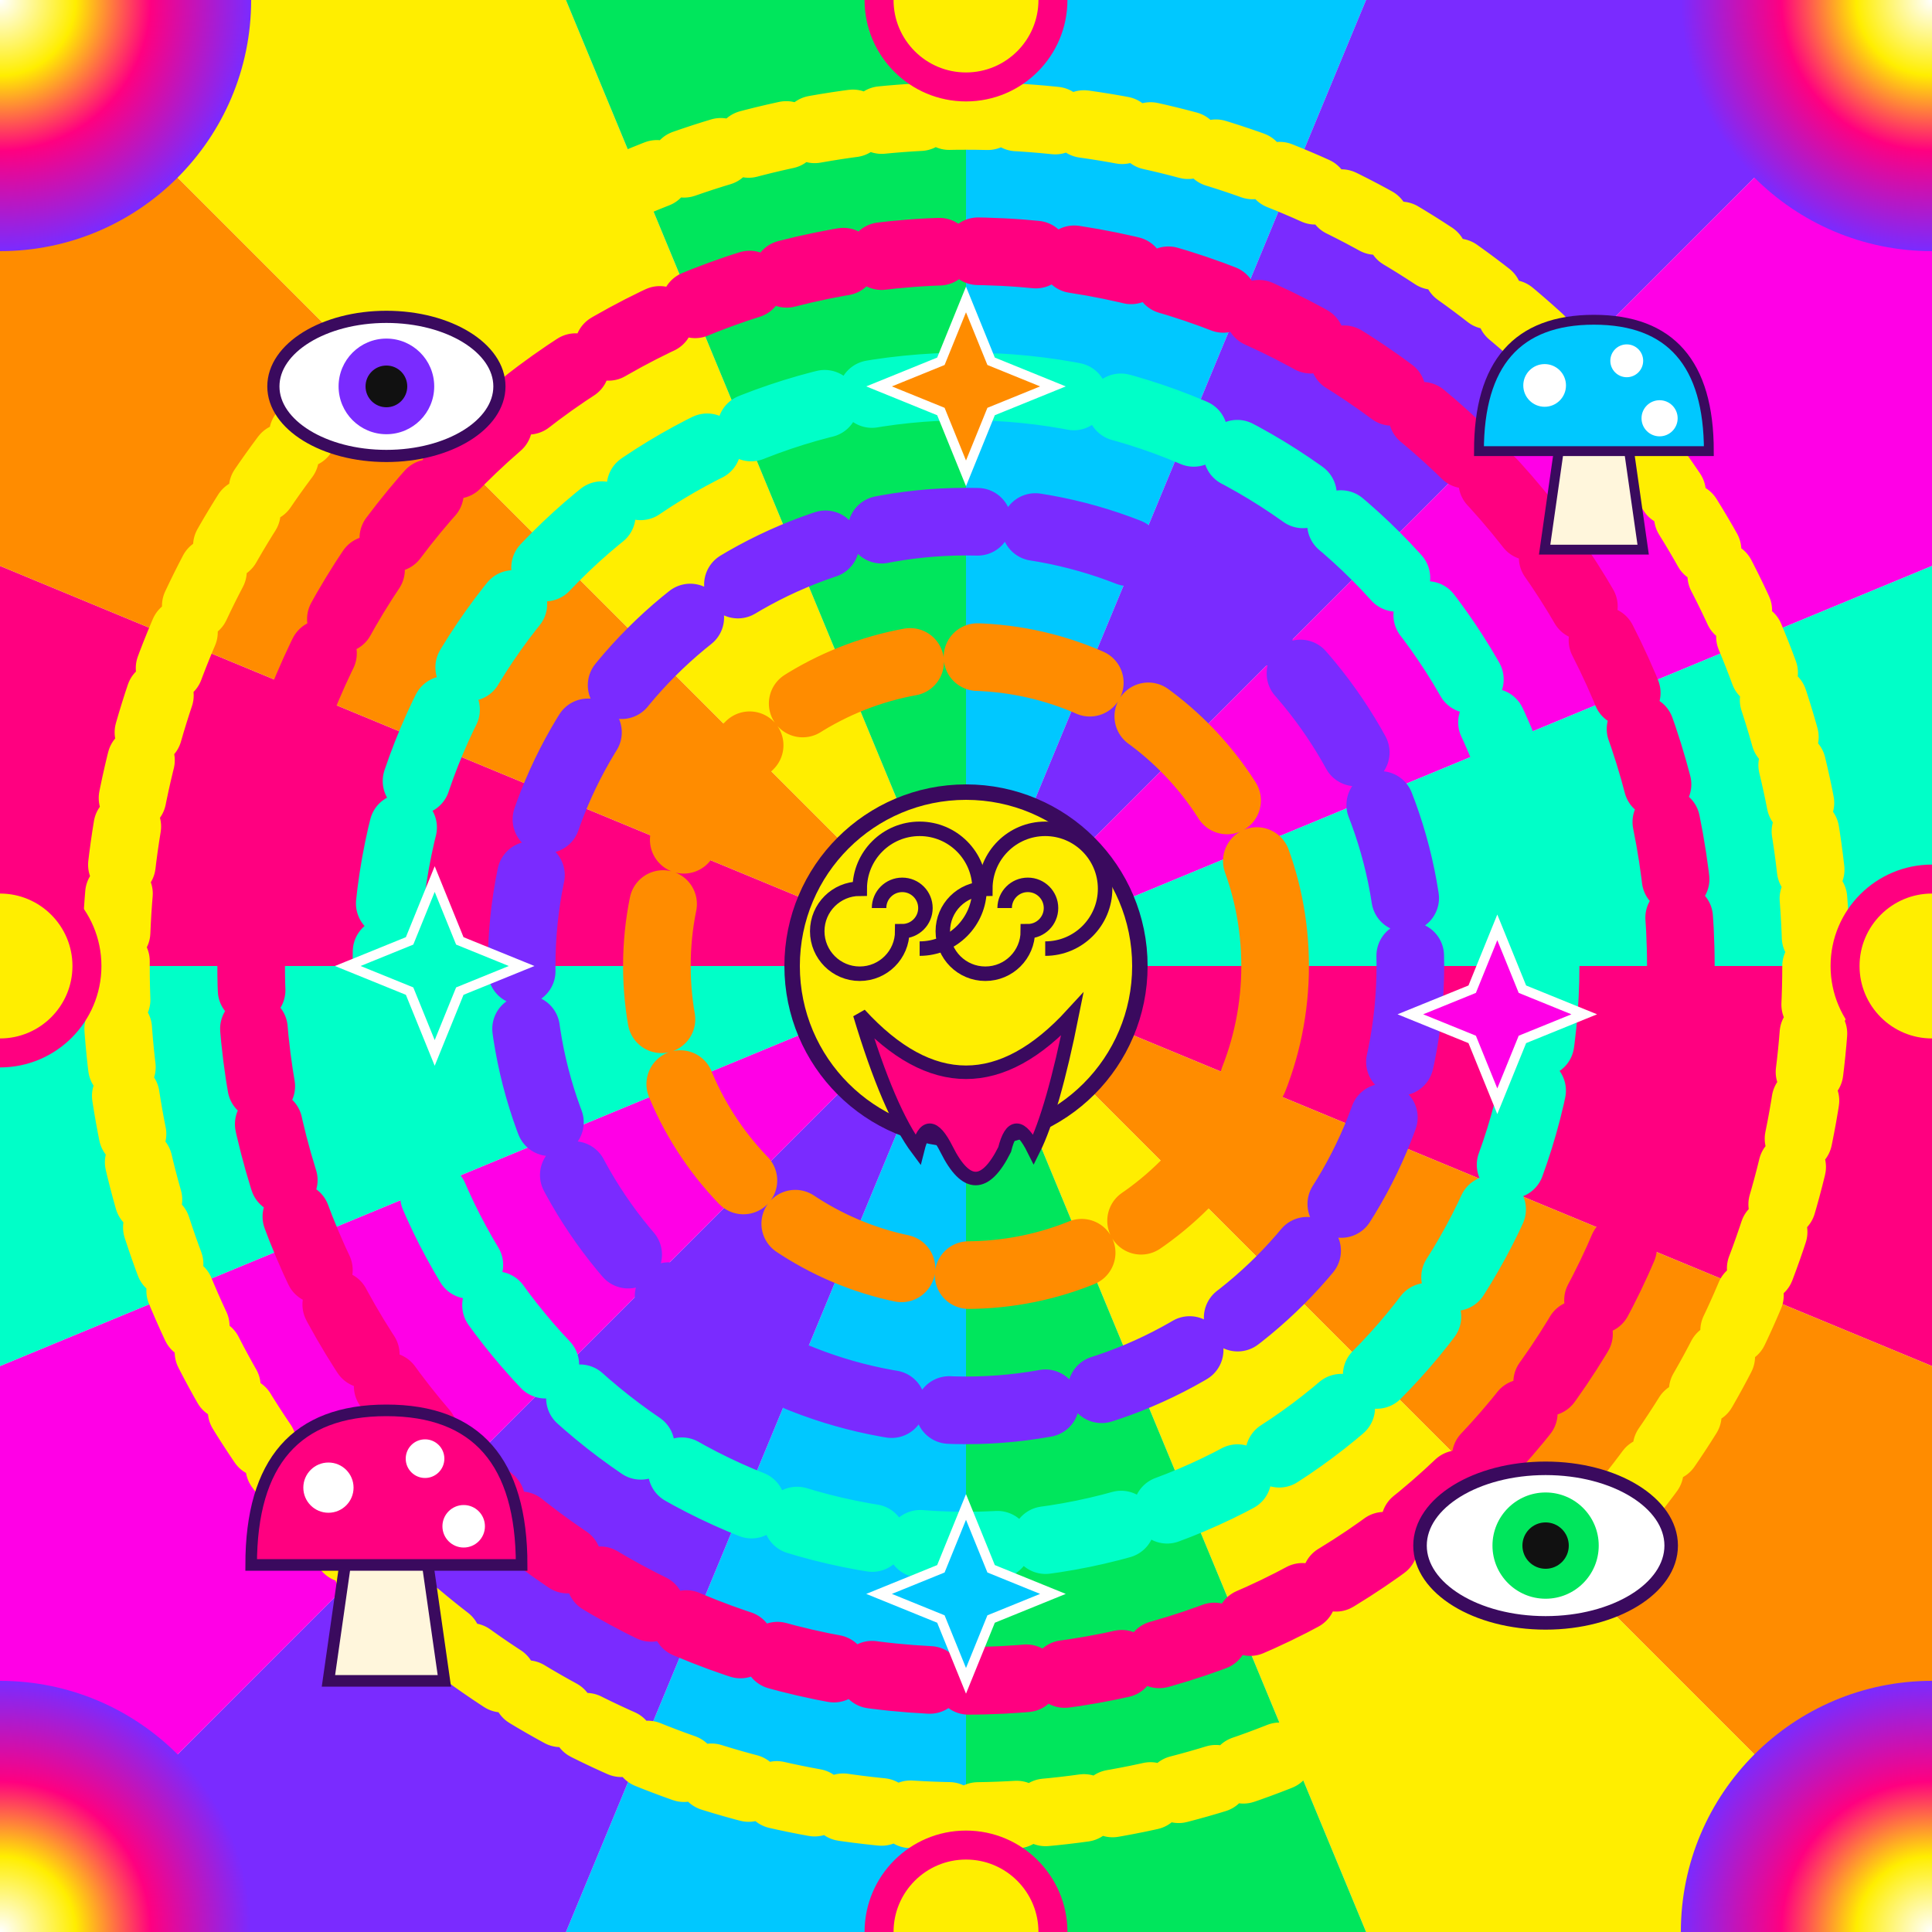
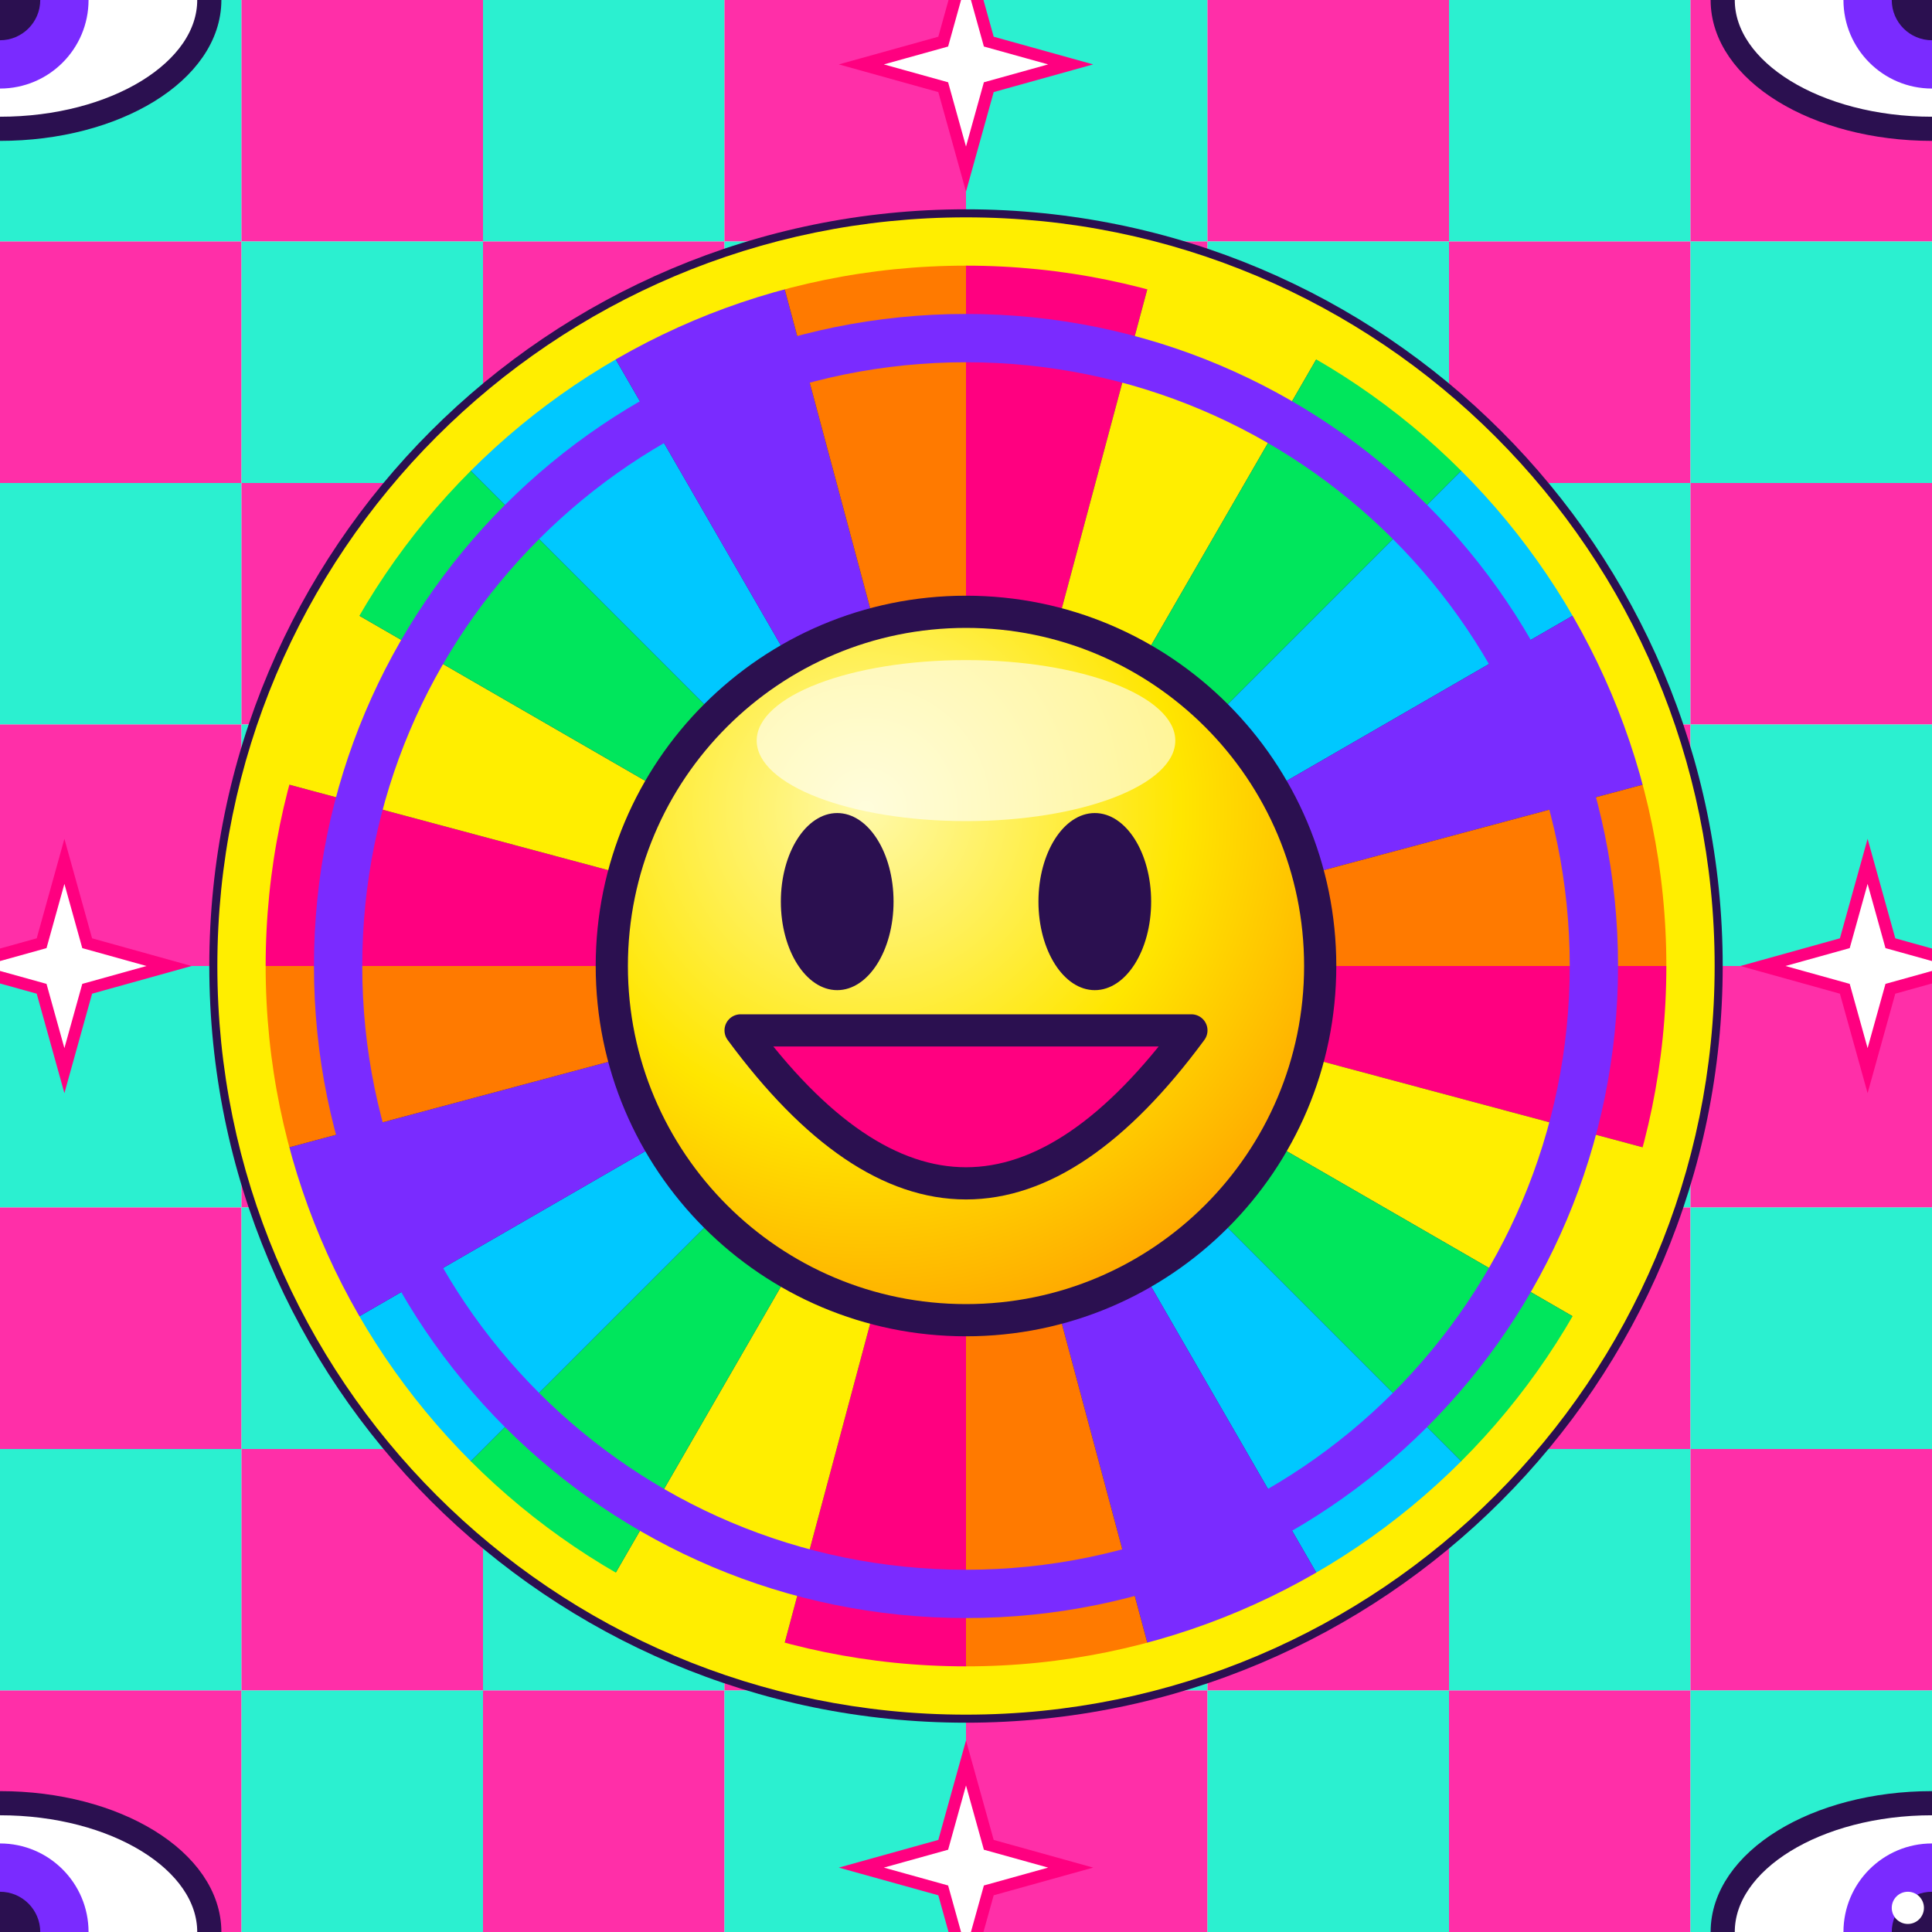
- <svg xmlns="http://www.w3.org/2000/svg" width="200" height="200" viewBox="0 0 200 200">
+ <svg xmlns="http://www.w3.org/2000/svg" width="240" height="240" viewBox="0 0 240 240">
  <defs>
-     <radialGradient id="blob">
-       <stop offset="0" stop-color="#ffffff" />
-       <stop offset="0.3" stop-color="#ffee00" />
-       <stop offset="0.6" stop-color="#ff0080" />
-       <stop offset="1" stop-color="#7a2bff" />
+     <radialGradient id="s" cx="0.36" cy="0.28" r="0.8">
+       <stop offset="0" stop-color="#fff9a8" />
+       <stop offset="0.55" stop-color="#ffe600" />
+       <stop offset="1" stop-color="#ff9d00" />
    </radialGradient>
-     <clipPath id="tile">
-       <rect width="200" height="200" />
-     </clipPath>
  </defs>
-   <g clip-path="url(#tile)">
+   <rect x="0" y="0" width="30" height="30" fill="#2bf0d0" />
+   <rect x="0" y="30" width="30" height="30" fill="#ff2fa8" />
+   <rect x="0" y="60" width="30" height="30" fill="#2bf0d0" />
+   <rect x="0" y="90" width="30" height="30" fill="#ff2fa8" />
+   <rect x="0" y="120" width="30" height="30" fill="#2bf0d0" />
+   <rect x="0" y="150" width="30" height="30" fill="#ff2fa8" />
+   <rect x="0" y="180" width="30" height="30" fill="#2bf0d0" />
+   <rect x="0" y="210" width="30" height="30" fill="#ff2fa8" />
+   <rect x="30" y="0" width="30" height="30" fill="#ff2fa8" />
+   <rect x="30" y="30" width="30" height="30" fill="#2bf0d0" />
+   <rect x="30" y="60" width="30" height="30" fill="#ff2fa8" />
+   <rect x="30" y="90" width="30" height="30" fill="#2bf0d0" />
+   <rect x="30" y="120" width="30" height="30" fill="#ff2fa8" />
+   <rect x="30" y="150" width="30" height="30" fill="#2bf0d0" />
+   <rect x="30" y="180" width="30" height="30" fill="#ff2fa8" />
+   <rect x="30" y="210" width="30" height="30" fill="#2bf0d0" />
+   <rect x="60" y="0" width="30" height="30" fill="#2bf0d0" />
+   <rect x="60" y="30" width="30" height="30" fill="#ff2fa8" />
+   <rect x="60" y="60" width="30" height="30" fill="#2bf0d0" />
+   <rect x="60" y="90" width="30" height="30" fill="#ff2fa8" />
+   <rect x="60" y="120" width="30" height="30" fill="#2bf0d0" />
+   <rect x="60" y="150" width="30" height="30" fill="#ff2fa8" />
+   <rect x="60" y="180" width="30" height="30" fill="#2bf0d0" />
+   <rect x="60" y="210" width="30" height="30" fill="#ff2fa8" />
+   <rect x="90" y="0" width="30" height="30" fill="#ff2fa8" />
+   <rect x="90" y="30" width="30" height="30" fill="#2bf0d0" />
+   <rect x="90" y="60" width="30" height="30" fill="#ff2fa8" />
+   <rect x="90" y="90" width="30" height="30" fill="#2bf0d0" />
+   <rect x="90" y="120" width="30" height="30" fill="#ff2fa8" />
+   <rect x="90" y="150" width="30" height="30" fill="#2bf0d0" />
+   <rect x="90" y="180" width="30" height="30" fill="#ff2fa8" />
+   <rect x="90" y="210" width="30" height="30" fill="#2bf0d0" />
+   <rect x="120" y="0" width="30" height="30" fill="#2bf0d0" />
+   <rect x="120" y="30" width="30" height="30" fill="#ff2fa8" />
+   <rect x="120" y="60" width="30" height="30" fill="#2bf0d0" />
+   <rect x="120" y="90" width="30" height="30" fill="#ff2fa8" />
+   <rect x="120" y="120" width="30" height="30" fill="#2bf0d0" />
+   <rect x="120" y="150" width="30" height="30" fill="#ff2fa8" />
+   <rect x="120" y="180" width="30" height="30" fill="#2bf0d0" />
+   <rect x="120" y="210" width="30" height="30" fill="#ff2fa8" />
+   <rect x="150" y="0" width="30" height="30" fill="#ff2fa8" />
+   <rect x="150" y="30" width="30" height="30" fill="#2bf0d0" />
+   <rect x="150" y="60" width="30" height="30" fill="#ff2fa8" />
+   <rect x="150" y="90" width="30" height="30" fill="#2bf0d0" />
+   <rect x="150" y="120" width="30" height="30" fill="#ff2fa8" />
+   <rect x="150" y="150" width="30" height="30" fill="#2bf0d0" />
+   <rect x="150" y="180" width="30" height="30" fill="#ff2fa8" />
+   <rect x="150" y="210" width="30" height="30" fill="#2bf0d0" />
+   <rect x="180" y="0" width="30" height="30" fill="#2bf0d0" />
+   <rect x="180" y="30" width="30" height="30" fill="#ff2fa8" />
+   <rect x="180" y="60" width="30" height="30" fill="#2bf0d0" />
+   <rect x="180" y="90" width="30" height="30" fill="#ff2fa8" />
+   <rect x="180" y="120" width="30" height="30" fill="#2bf0d0" />
+   <rect x="180" y="150" width="30" height="30" fill="#ff2fa8" />
+   <rect x="180" y="180" width="30" height="30" fill="#2bf0d0" />
+   <rect x="180" y="210" width="30" height="30" fill="#ff2fa8" />
+   <rect x="210" y="0" width="30" height="30" fill="#ff2fa8" />
+   <rect x="210" y="30" width="30" height="30" fill="#2bf0d0" />
+   <rect x="210" y="60" width="30" height="30" fill="#ff2fa8" />
+   <rect x="210" y="90" width="30" height="30" fill="#2bf0d0" />
+   <rect x="210" y="120" width="30" height="30" fill="#ff2fa8" />
+   <rect x="210" y="150" width="30" height="30" fill="#2bf0d0" />
+   <rect x="210" y="180" width="30" height="30" fill="#ff2fa8" />
+   <rect x="210" y="210" width="30" height="30" fill="#2bf0d0" />
+   <g>
+     <circle cx="120" cy="120" r="94" fill="#2b1050" />
    <g>
-       <path d="M100 100L250.0 100.0L238.6 157.4z" fill="#ff0080">
-         <animate attributeName="fill" values="#ff0080;#00e65c;#ff0080" dur="2.0s" repeatCount="indefinite" />
-       </path>
-       <path d="M100 100L238.6 157.4L206.1 206.1z" fill="#ff8c00">
-         <animate attributeName="fill" values="#ff8c00;#00c8ff;#ff8c00" dur="2.5s" repeatCount="indefinite" />
-       </path>
-       <path d="M100 100L206.1 206.1L157.4 238.6z" fill="#ffee00">
-         <animate attributeName="fill" values="#ffee00;#7a2bff;#ffee00" dur="3.0s" repeatCount="indefinite" />
-       </path>
-       <path d="M100 100L157.4 238.6L100.0 250.0z" fill="#00e65c">
-         <animate attributeName="fill" values="#00e65c;#ff00e6;#00e65c" dur="3.5s" repeatCount="indefinite" />
-       </path>
-       <path d="M100 100L100.0 250.0L42.6 238.6z" fill="#00c8ff">
-         <animate attributeName="fill" values="#00c8ff;#00ffc8;#00c8ff" dur="2.0s" repeatCount="indefinite" />
-       </path>
-       <path d="M100 100L42.6 238.6L-6.1 206.1z" fill="#7a2bff">
-         <animate attributeName="fill" values="#7a2bff;#ff0080;#7a2bff" dur="2.5s" repeatCount="indefinite" />
-       </path>
-       <path d="M100 100L-6.1 206.1L-38.6 157.4z" fill="#ff00e6">
-         <animate attributeName="fill" values="#ff00e6;#ff8c00;#ff00e6" dur="3.0s" repeatCount="indefinite" />
-       </path>
-       <path d="M100 100L-38.6 157.4L-50.0 100.0z" fill="#00ffc8">
-         <animate attributeName="fill" values="#00ffc8;#ffee00;#00ffc8" dur="3.5s" repeatCount="indefinite" />
-       </path>
-       <path d="M100 100L-50.0 100.0L-38.6 42.6z" fill="#ff0080">
-         <animate attributeName="fill" values="#ff0080;#00e65c;#ff0080" dur="2.0s" repeatCount="indefinite" />
-       </path>
-       <path d="M100 100L-38.6 42.6L-6.1 -6.1z" fill="#ff8c00">
-         <animate attributeName="fill" values="#ff8c00;#00c8ff;#ff8c00" dur="2.5s" repeatCount="indefinite" />
-       </path>
-       <path d="M100 100L-6.1 -6.1L42.6 -38.6z" fill="#ffee00">
-         <animate attributeName="fill" values="#ffee00;#7a2bff;#ffee00" dur="3.0s" repeatCount="indefinite" />
-       </path>
-       <path d="M100 100L42.6 -38.6L100.0 -50.0z" fill="#00e65c">
-         <animate attributeName="fill" values="#00e65c;#ff00e6;#00e65c" dur="3.5s" repeatCount="indefinite" />
-       </path>
-       <path d="M100 100L100.0 -50.0L157.4 -38.6z" fill="#00c8ff">
-         <animate attributeName="fill" values="#00c8ff;#00ffc8;#00c8ff" dur="2.0s" repeatCount="indefinite" />
-       </path>
-       <path d="M100 100L157.4 -38.6L206.1 -6.1z" fill="#7a2bff">
-         <animate attributeName="fill" values="#7a2bff;#ff0080;#7a2bff" dur="2.5s" repeatCount="indefinite" />
-       </path>
-       <path d="M100 100L206.1 -6.1L238.6 42.6z" fill="#ff00e6">
-         <animate attributeName="fill" values="#ff00e6;#ff8c00;#ff00e6" dur="3.0s" repeatCount="indefinite" />
-       </path>
-       <path d="M100 100L238.6 42.6L250.0 100.0z" fill="#00ffc8">
-         <animate attributeName="fill" values="#00ffc8;#ffee00;#00ffc8" dur="3.5s" repeatCount="indefinite" />
-       </path>
-       <animateTransform attributeName="transform" type="rotate" from="0 100 100" to="360 100 100" dur="14s" repeatCount="indefinite" />
+       <path d="M120 120L212.00 120.00L208.87 143.81z" fill="#ff0080" />
+       <path d="M120 120L208.87 143.81L199.67 166.00z" fill="#ffee00" />
+       <path d="M120 120L199.67 166.00L185.05 185.05z" fill="#00e65c" />
+       <path d="M120 120L185.05 185.05L166.00 199.67z" fill="#00c8ff" />
+       <path d="M120 120L166.00 199.67L143.81 208.87z" fill="#7a2bff" />
+       <path d="M120 120L143.81 208.87L120.00 212.00z" fill="#ff7a00" />
+       <path d="M120 120L120.00 212.00L96.19 208.87z" fill="#ff0080" />
+       <path d="M120 120L96.19 208.87L74.00 199.67z" fill="#ffee00" />
+       <path d="M120 120L74.00 199.67L54.95 185.05z" fill="#00e65c" />
+       <path d="M120 120L54.95 185.05L40.33 166.00z" fill="#00c8ff" />
+       <path d="M120 120L40.33 166.00L31.13 143.81z" fill="#7a2bff" />
+       <path d="M120 120L31.13 143.81L28.00 120.00z" fill="#ff7a00" />
+       <path d="M120 120L28.00 120.00L31.13 96.19z" fill="#ff0080" />
+       <path d="M120 120L31.13 96.19L40.33 74.00z" fill="#ffee00" />
+       <path d="M120 120L40.33 74.00L54.95 54.95z" fill="#00e65c" />
+       <path d="M120 120L54.95 54.95L74.00 40.33z" fill="#00c8ff" />
+       <path d="M120 120L74.00 40.33L96.19 31.13z" fill="#7a2bff" />
+       <path d="M120 120L96.19 31.13L120.00 28.00z" fill="#ff7a00" />
+       <path d="M120 120L120.00 28.00L143.81 31.13z" fill="#ff0080" />
+       <path d="M120 120L143.81 31.13L166.00 40.33z" fill="#ffee00" />
+       <path d="M120 120L166.00 40.33L185.05 54.95z" fill="#00e65c" />
+       <path d="M120 120L185.05 54.95L199.67 74.00z" fill="#00c8ff" />
+       <path d="M120 120L199.67 74.00L208.87 96.19z" fill="#7a2bff" />
+       <path d="M120 120L208.87 96.19L212.00 120.00z" fill="#ff7a00" />
+       <animateTransform attributeName="transform" type="rotate" from="0 120 120" to="360 120 120" dur="16s" repeatCount="indefinite" />
    </g>
-     <circle cx="100" cy="100" r="88" fill="none" stroke="#ffee00" stroke-width="7" stroke-dasharray="4 3" stroke-linecap="round">
-       <animateTransform attributeName="transform" type="rotate" from="360 100 100" to="0 100 100" dur="5s" repeatCount="indefinite" />
-       <animate attributeName="stroke-width" values="4;10;4" dur="1.2s" repeatCount="indefinite" />
-     </circle>
-     <circle cx="100" cy="100" r="74" fill="none" stroke="#ff0080" stroke-width="7" stroke-dasharray="6 4" stroke-linecap="round">
-       <animateTransform attributeName="transform" type="rotate" from="0 100 100" to="360 100 100" dur="6s" repeatCount="indefinite" />
-       <animate attributeName="stroke-width" values="4;10;4" dur="1.5s" repeatCount="indefinite" />
-     </circle>
-     <circle cx="100" cy="100" r="60" fill="none" stroke="#00ffc8" stroke-width="7" stroke-dasharray="8 5" stroke-linecap="round">
-       <animateTransform attributeName="transform" type="rotate" from="360 100 100" to="0 100 100" dur="7s" repeatCount="indefinite" />
-       <animate attributeName="stroke-width" values="4;10;4" dur="1.8s" repeatCount="indefinite" />
-     </circle>
-     <circle cx="100" cy="100" r="46" fill="none" stroke="#7a2bff" stroke-width="7" stroke-dasharray="10 6" stroke-linecap="round">
-       <animateTransform attributeName="transform" type="rotate" from="0 100 100" to="360 100 100" dur="8s" repeatCount="indefinite" />
-       <animate attributeName="stroke-width" values="4;10;4" dur="2.1s" repeatCount="indefinite" />
-     </circle>
-     <circle cx="100" cy="100" r="32" fill="none" stroke="#ff8c00" stroke-width="7" stroke-dasharray="12 7" stroke-linecap="round">
-       <animateTransform attributeName="transform" type="rotate" from="360 100 100" to="0 100 100" dur="9s" repeatCount="indefinite" />
-       <animate attributeName="stroke-width" values="4;10;4" dur="2.4s" repeatCount="indefinite" />
-     </circle>
-     <circle cx="0" cy="0" r="26" fill="url(#blob)">
-       <animate attributeName="r" values="18;30;18" dur="2.2s" repeatCount="indefinite" />
-     </circle>
-     <circle cx="0" cy="200" r="26" fill="url(#blob)">
-       <animate attributeName="r" values="18;30;18" dur="2.2s" repeatCount="indefinite" />
-     </circle>
-     <circle cx="200" cy="0" r="26" fill="url(#blob)">
-       <animate attributeName="r" values="18;30;18" dur="2.2s" repeatCount="indefinite" />
-     </circle>
-     <circle cx="200" cy="200" r="26" fill="url(#blob)">
-       <animate attributeName="r" values="18;30;18" dur="2.2s" repeatCount="indefinite" />
-     </circle>
-     <circle cx="100" cy="0" r="9" fill="#ffee00" stroke="#ff0080" stroke-width="3">
-       <animate attributeName="r" values="5;12;5" dur="1.6s" repeatCount="indefinite" />
-     </circle>
-     <circle cx="100" cy="200" r="9" fill="#ffee00" stroke="#ff0080" stroke-width="3">
-       <animate attributeName="r" values="5;12;5" dur="1.6s" repeatCount="indefinite" />
-     </circle>
-     <circle cx="0" cy="100" r="9" fill="#ffee00" stroke="#ff0080" stroke-width="3">
-       <animate attributeName="r" values="5;12;5" dur="1.6s" repeatCount="indefinite" />
-     </circle>
-     <circle cx="200" cy="100" r="9" fill="#ffee00" stroke="#ff0080" stroke-width="3">
-       <animate attributeName="r" values="5;12;5" dur="1.6s" repeatCount="indefinite" />
-     </circle>
+     <circle cx="120" cy="120" r="90" fill="none" stroke="#ffee00" stroke-width="6" />
+     <circle cx="120" cy="120" r="78" fill="none" stroke="#7a2bff" stroke-width="6" />
  </g>
-   <g>
-     <circle cx="100" cy="100" r="18" fill="#ffee00" stroke="#3a0a5e" stroke-width="1.6">
-       <animate attributeName="fill" values="#ffee00;#00ffc8;#ff00e6;#ffee00" dur="2.6s" repeatCount="indefinite" />
-     </circle>
-     <path d="M91 94a2.4 2.4 0 1 1 2.4 2.4a4.4 4.4 0 1 1 -4.4 -4.4a6.2 6.2 0 1 1 6.2 6.2" fill="none" stroke="#3a0a5e" stroke-width="1.5" />
-     <path d="M104 94a2.4 2.4 0 1 1 2.4 2.4a4.4 4.4 0 1 1 -4.4 -4.4a6.2 6.2 0 1 1 6.2 6.2" fill="none" stroke="#3a0a5e" stroke-width="1.5" />
-     <path d="M89 105q11 12 22 0q-2 10 -4 14q-2 -4 -3 0q-3 6 -6 0q-2 -4 -3 0q-3 -4 -6 -14z" fill="#ff0080" stroke="#3a0a5e" stroke-width="1.4" />
-     <animateTransform attributeName="transform" type="rotate" values="-12 100 100;12 100 100;-12 100 100" dur="2s" repeatCount="indefinite" />
+   <circle cx="120" cy="120" r="44" fill="url(#s)" stroke="#2b1050" stroke-width="4" />
+   <ellipse cx="120" cy="92" rx="26" ry="10" fill="#fff" opacity="0.6" />
+   <ellipse cx="104" cy="112" rx="7" ry="11" fill="#2b1050" />
+   <ellipse cx="136" cy="112" rx="7" ry="11" fill="#2b1050" />
+   <path d="M92 128Q120 166 148 128z" fill="#ff0080" stroke="#2b1050" stroke-width="4" stroke-linejoin="round" />
+   <g transform="translate(0 0)">
+     <ellipse rx="26" ry="16" fill="#fff" stroke="#2b1050" stroke-width="3" />
+     <circle r="11" fill="#7a2bff" />
+     <circle r="5" fill="#2b1050" />
+     <circle cx="-3" cy="-3" r="2" fill="#fff" />
  </g>
-   <g transform="translate(40 160) scale(1)">
-     <path d="M-4 0h8l2 14h-12z" fill="#fff6dc" stroke="#3a0a5e" stroke-width="1.2" />
-     <path d="M-14 2q0-16 14-16q14 0 14 16z" fill="#ff0080" stroke="#3a0a5e" stroke-width="1.2">
-       <animate attributeName="fill" values="#ff0080;#00e65c;#ffee00;#ff0080" dur="2.4s" repeatCount="indefinite" />
-     </path>
-     <circle cx="-6" cy="-6" r="2.6" fill="#fff" />
-     <circle cx="4" cy="-9" r="2" fill="#fff" />
-     <circle cx="8" cy="-2" r="2.2" fill="#fff" />
-     <animateTransform attributeName="transform" type="rotate" additive="sum" values="-15;15;-15" dur="1.8s" repeatCount="indefinite" />
+   <g transform="translate(0 240)">
+     <ellipse rx="26" ry="16" fill="#fff" stroke="#2b1050" stroke-width="3" />
+     <circle r="11" fill="#7a2bff" />
+     <circle r="5" fill="#2b1050" />
+     <circle cx="-3" cy="-3" r="2" fill="#fff" />
  </g>
-   <g transform="translate(165 45) scale(0.85)">
-     <path d="M-4 0h8l2 14h-12z" fill="#fff6dc" stroke="#3a0a5e" stroke-width="1.2" />
-     <path d="M-14 2q0-16 14-16q14 0 14 16z" fill="#00c8ff" stroke="#3a0a5e" stroke-width="1.2">
-       <animate attributeName="fill" values="#00c8ff;#00e65c;#ffee00;#00c8ff" dur="3s" repeatCount="indefinite" />
-     </path>
-     <circle cx="-6" cy="-6" r="2.6" fill="#fff" />
-     <circle cx="4" cy="-9" r="2" fill="#fff" />
-     <circle cx="8" cy="-2" r="2.2" fill="#fff" />
-     <animateTransform attributeName="transform" type="rotate" additive="sum" values="-15;15;-15" dur="1.8s" repeatCount="indefinite" />
+   <g transform="translate(240 0)">
+     <ellipse rx="26" ry="16" fill="#fff" stroke="#2b1050" stroke-width="3" />
+     <circle r="11" fill="#7a2bff" />
+     <circle r="5" fill="#2b1050" />
+     <circle cx="-3" cy="-3" r="2" fill="#fff" />
  </g>
-   <g transform="translate(160 160) scale(1)">
-     <ellipse rx="13" ry="8" fill="#fff" stroke="#3a0a5e" stroke-width="1.4">
-       <animate attributeName="ry" values="8;8;1;8" keyTimes="0;0.85;0.92;1" dur="4s" repeatCount="indefinite" />
-     </ellipse>
-     <circle r="5.5" fill="#00e65c">
-       <animate attributeName="fill" values="#00e65c;#ff0080;#00c8ff;#00e65c" dur="2s" repeatCount="indefinite" />
-       <animate attributeName="cx" values="-4;4;-4" dur="3s" repeatCount="indefinite" />
-     </circle>
-     <circle r="2.4" fill="#111">
-       <animate attributeName="cx" values="-4;4;-4" dur="3s" repeatCount="indefinite" />
-       <animate attributeName="r" values="1.5;4;1.5" dur="1.4s" repeatCount="indefinite" />
-     </circle>
+   <g transform="translate(240 240)">
+     <ellipse rx="26" ry="16" fill="#fff" stroke="#2b1050" stroke-width="3" />
+     <circle r="11" fill="#7a2bff" />
+     <circle r="5" fill="#2b1050" />
+     <circle cx="-3" cy="-3" r="2" fill="#fff" />
  </g>
-   <g transform="translate(40 40) scale(0.9)">
-     <ellipse rx="13" ry="8" fill="#fff" stroke="#3a0a5e" stroke-width="1.4">
-       <animate attributeName="ry" values="8;8;1;8" keyTimes="0;0.85;0.92;1" dur="5s" repeatCount="indefinite" />
-     </ellipse>
-     <circle r="5.5" fill="#7a2bff">
-       <animate attributeName="fill" values="#7a2bff;#ff0080;#00c8ff;#7a2bff" dur="2s" repeatCount="indefinite" />
-       <animate attributeName="cx" values="-4;4;-4" dur="3s" repeatCount="indefinite" />
-     </circle>
-     <circle r="2.4" fill="#111">
-       <animate attributeName="cx" values="-4;4;-4" dur="3s" repeatCount="indefinite" />
-       <animate attributeName="r" values="1.5;4;1.5" dur="1.4s" repeatCount="indefinite" />
-     </circle>
-   </g>
-   <g transform="translate(155 105)">
-     <path d="M0-9L2.6-2.6L9 0L2.6 2.6L0 9L-2.6 2.6L-9 0L-2.6-2.6z" fill="#ff00e6" stroke="#fff" stroke-width="1">
-       <animateTransform attributeName="transform" type="rotate" from="0" to="360" dur="4s" repeatCount="indefinite" />
-     </path>
-     <animateTransform attributeName="transform" type="scale" additive="sum" values="0.6;1.5;0.6" dur="2.0s" repeatCount="indefinite" />
-   </g>
-   <g transform="translate(45 100)">
-     <path d="M0-9L2.6-2.6L9 0L2.6 2.6L0 9L-2.6 2.6L-9 0L-2.6-2.6z" fill="#00ffc8" stroke="#fff" stroke-width="1">
-       <animateTransform attributeName="transform" type="rotate" from="0" to="360" dur="5s" repeatCount="indefinite" />
-     </path>
-     <animateTransform attributeName="transform" type="scale" additive="sum" values="0.6;1.5;0.6" dur="2.5s" repeatCount="indefinite" />
-   </g>
-   <g transform="translate(100 40)">
-     <path d="M0-9L2.6-2.6L9 0L2.6 2.6L0 9L-2.6 2.6L-9 0L-2.6-2.6z" fill="#ff8c00" stroke="#fff" stroke-width="1">
-       <animateTransform attributeName="transform" type="rotate" from="0" to="360" dur="3s" repeatCount="indefinite" />
-     </path>
-     <animateTransform attributeName="transform" type="scale" additive="sum" values="0.6;1.5;0.6" dur="1.5s" repeatCount="indefinite" />
-   </g>
-   <g transform="translate(100 165)">
-     <path d="M0-9L2.6-2.6L9 0L2.6 2.6L0 9L-2.6 2.6L-9 0L-2.6-2.6z" fill="#00c8ff" stroke="#fff" stroke-width="1">
-       <animateTransform attributeName="transform" type="rotate" from="0" to="360" dur="6s" repeatCount="indefinite" />
-     </path>
-     <animateTransform attributeName="transform" type="scale" additive="sum" values="0.6;1.5;0.6" dur="3.0s" repeatCount="indefinite" />
-   </g>
+   <path d="M120.00 -5.00L122.83 5.17L133.00 8.00L122.83 10.83L120.00 21.00L117.17 10.83L107.00 8.00L117.17 5.17z" fill="#fff" stroke="#ff0080" stroke-width="1.5" />
+   <path d="M120.00 219.00L122.83 229.17L133.00 232.00L122.83 234.83L120.00 245.00L117.17 234.83L107.00 232.00L117.17 229.17z" fill="#fff" stroke="#ff0080" stroke-width="1.5" />
+   <path d="M8.00 107.00L10.83 117.17L21.00 120.00L10.83 122.83L8.00 133.00L5.17 122.83L-5.00 120.00L5.17 117.17z" fill="#fff" stroke="#ff0080" stroke-width="1.5" />
+   <path d="M232.00 107.00L234.83 117.17L245.00 120.00L234.83 122.83L232.00 133.00L229.17 122.83L219.00 120.00L229.17 117.17z" fill="#fff" stroke="#ff0080" stroke-width="1.5" />
</svg>
